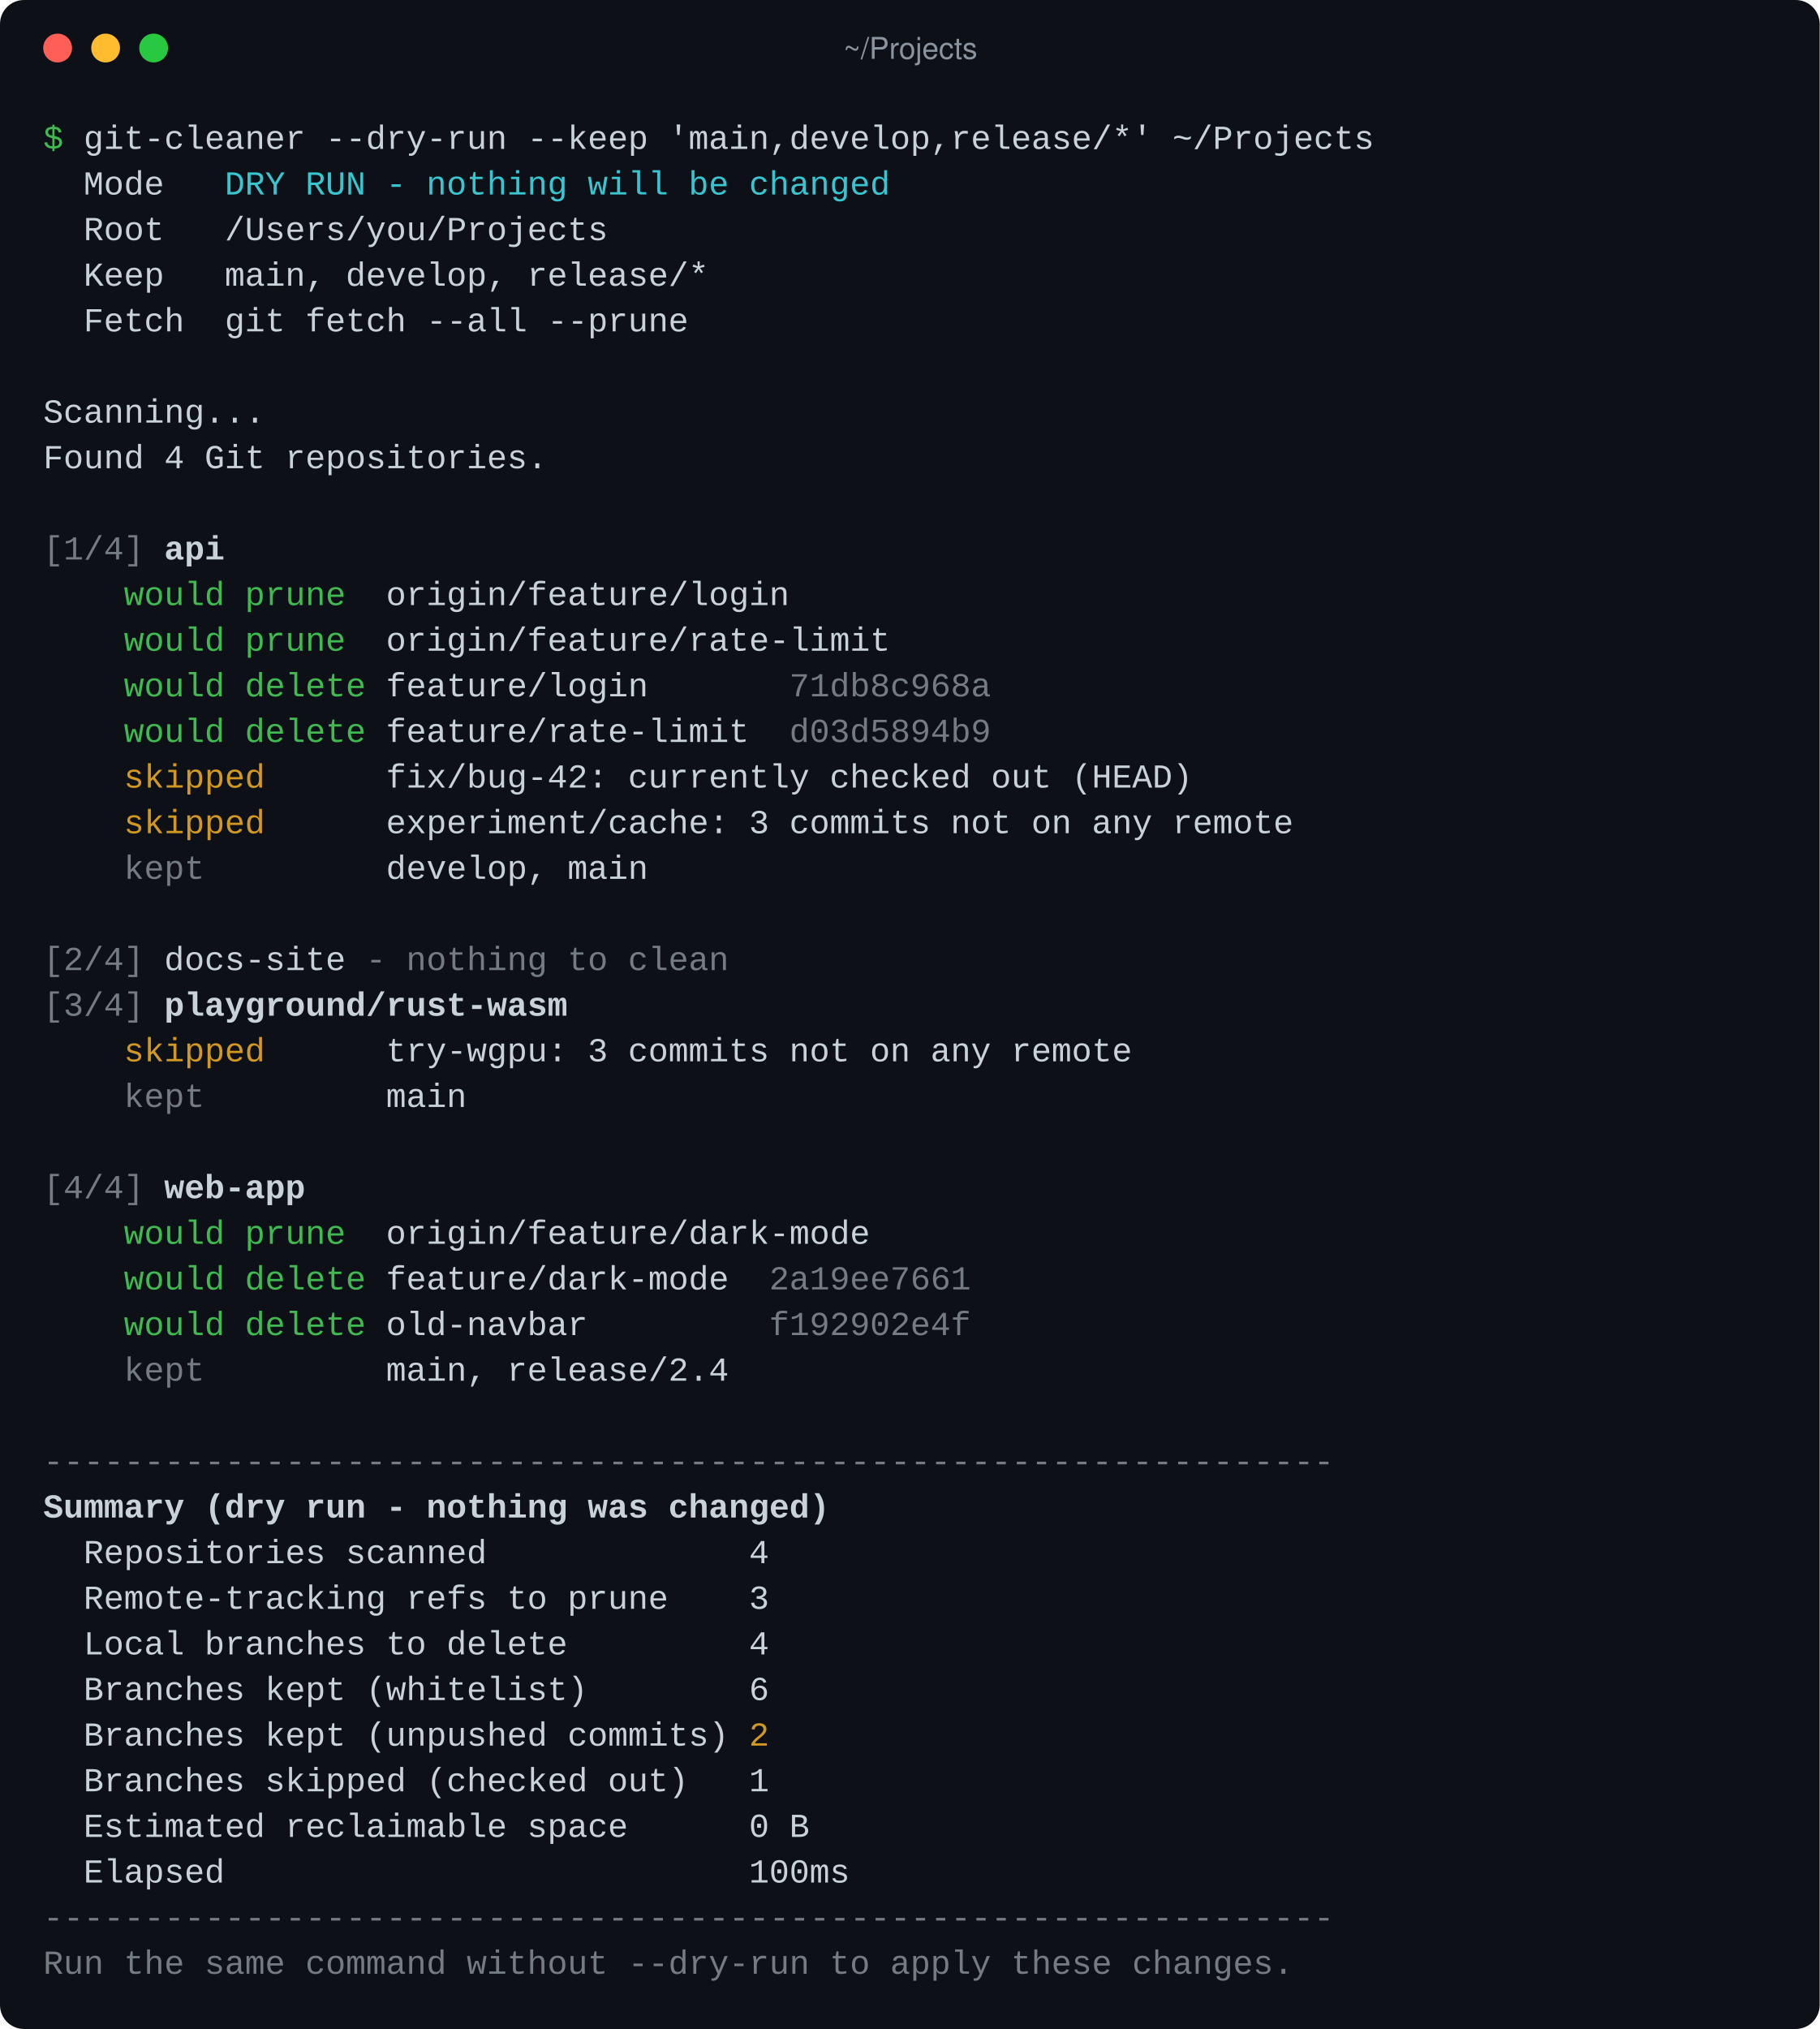
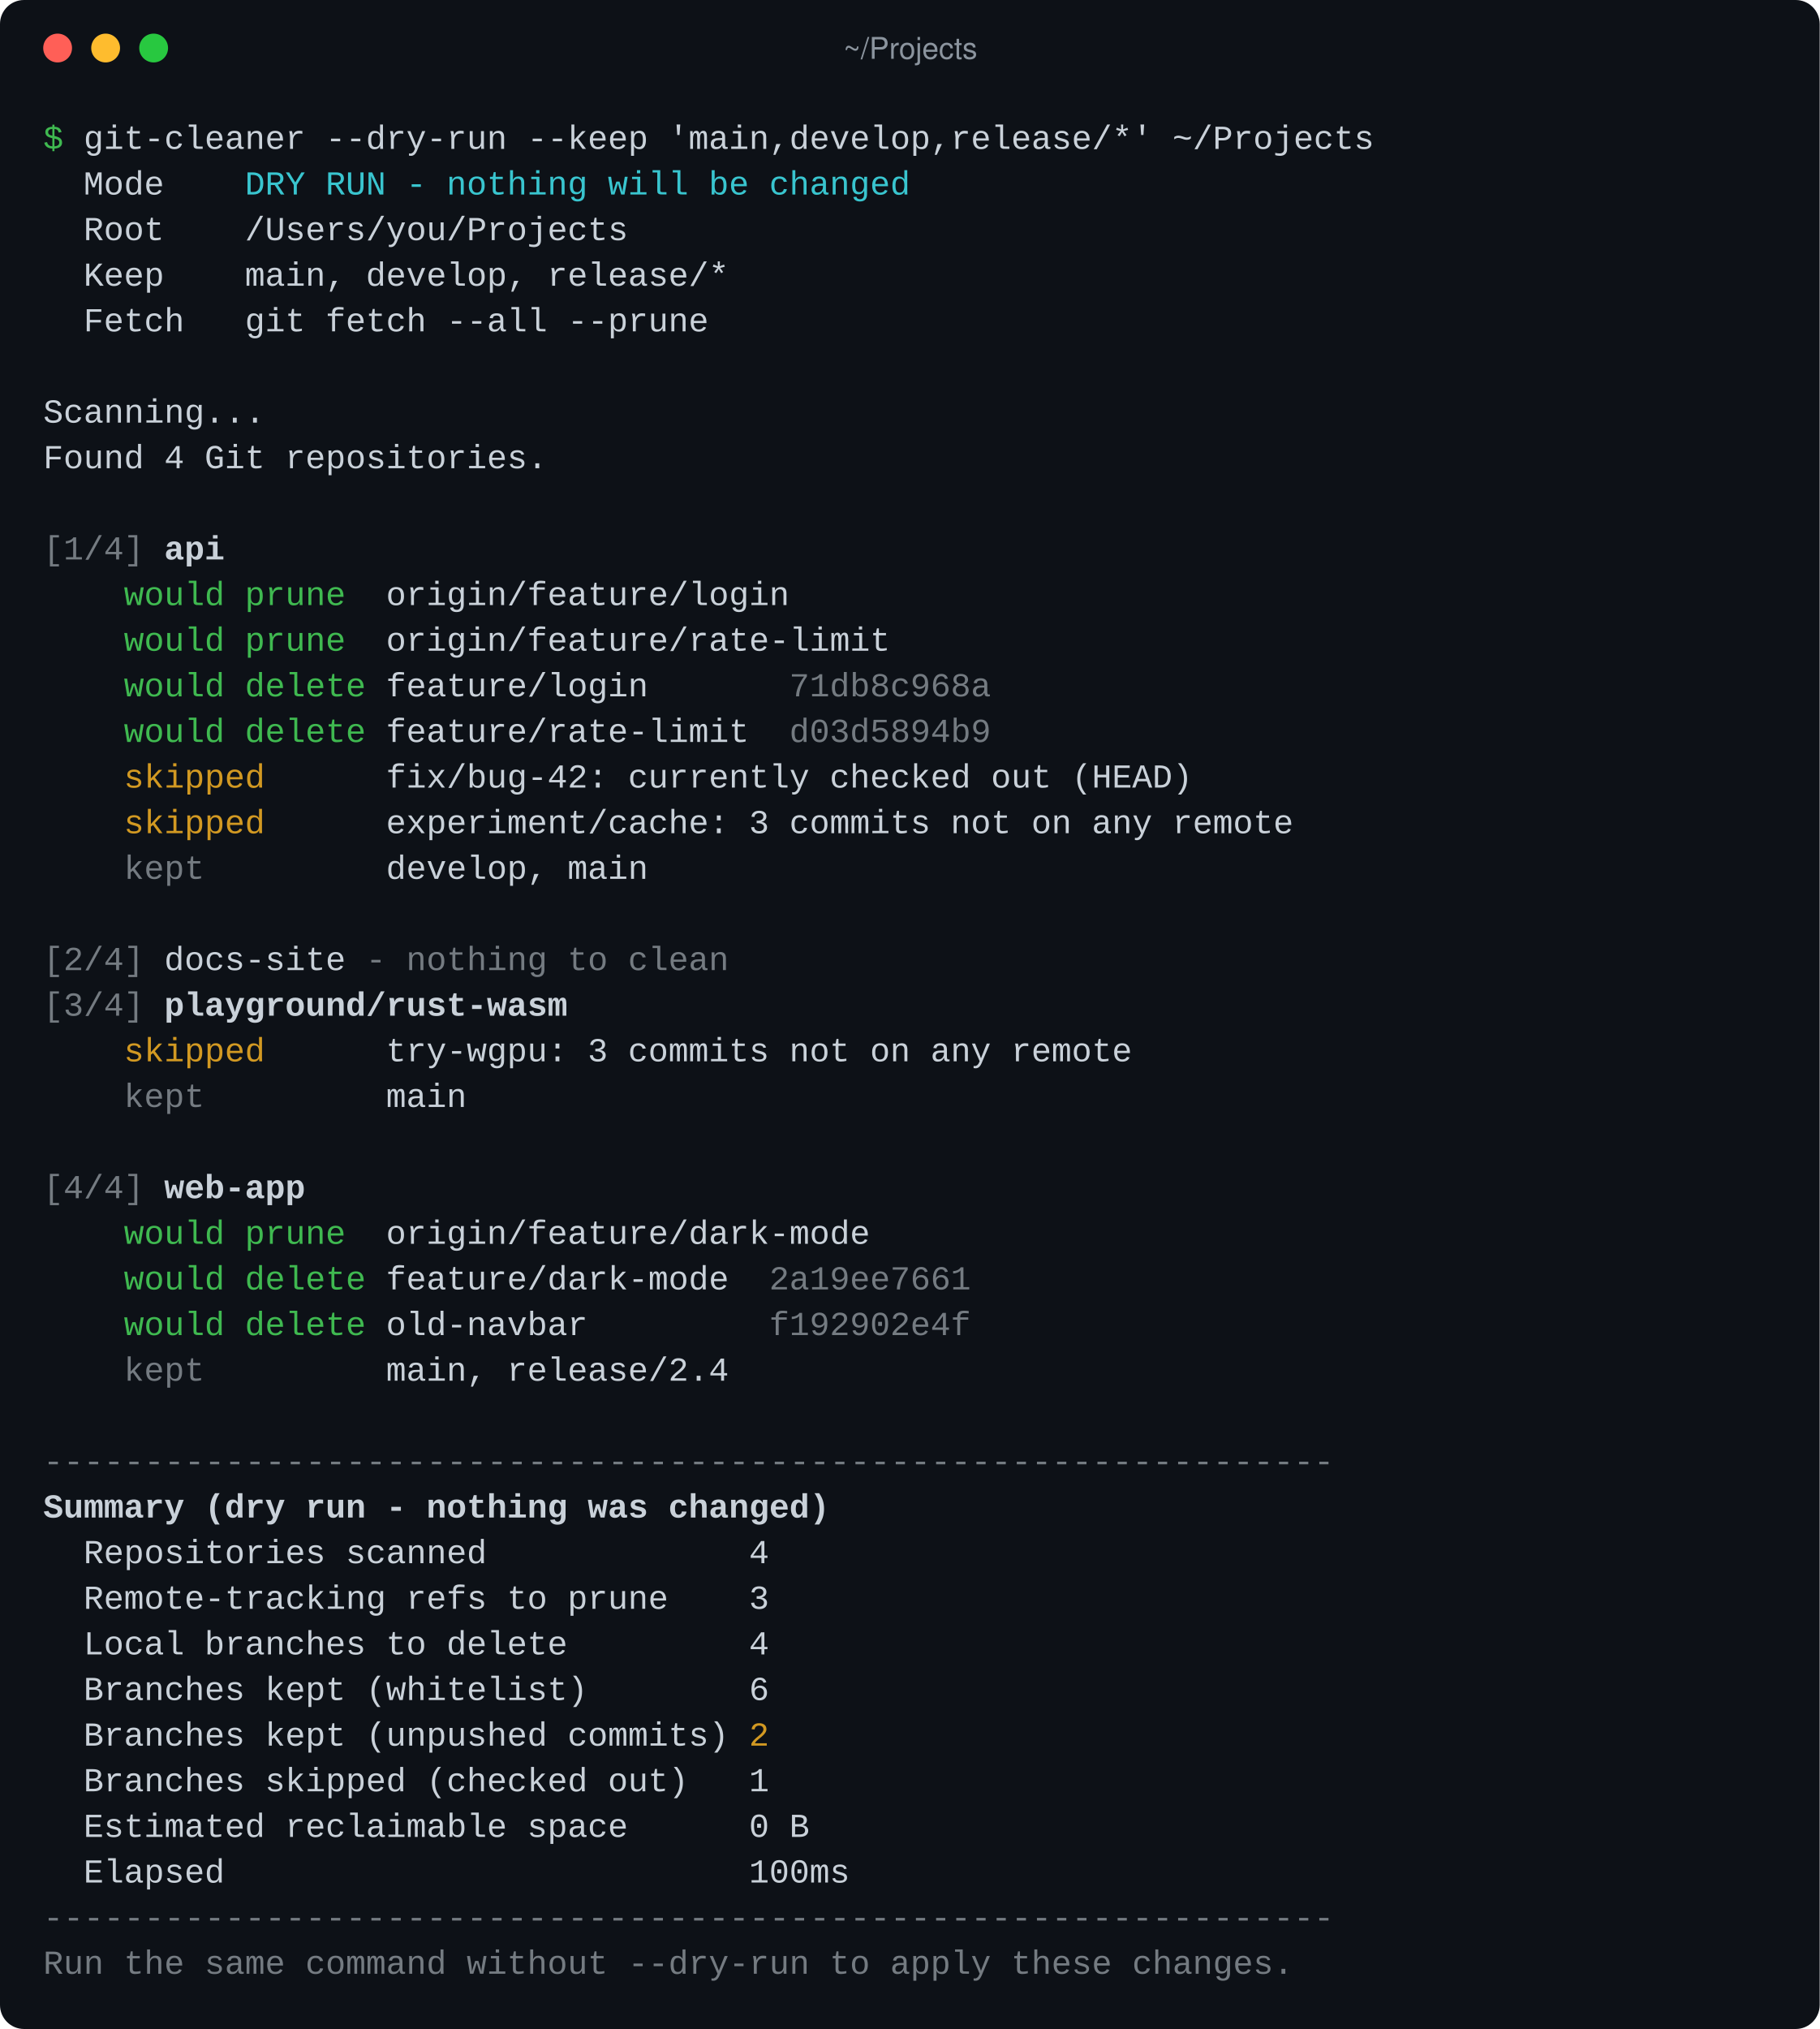
<svg xmlns="http://www.w3.org/2000/svg" width="758" height="845" viewBox="0 0 758 845">
  <rect width="100%" height="100%" rx="10" fill="#0d1117" />
  <circle cx="24.0" cy="20" r="6" fill="#ff5f57" />
  <circle cx="44.0" cy="20" r="6" fill="#febc2e" />
  <circle cx="64.0" cy="20" r="6" fill="#28c840" />
  <text x="379.2" y="24.5" text-anchor="middle" font-family="ui-sans-serif,-apple-system,'Segoe UI',Helvetica,Arial,sans-serif" font-size="12.5" fill="#8b949e">~/Projects</text>
  <g font-family="ui-monospace,SFMono-Regular,'SF Mono',Menlo,Consolas,'Liberation Mono','DejaVu Sans Mono',monospace" font-size="14">
    <text x="18.0" y="62.0" fill="#3fb950" xml:space="preserve">$</text>
    <text x="34.8 43.2 51.6 60.0 68.4 76.8 85.2 93.6 102.0 110.4 118.8" y="62.0" fill="#c9d1d9" xml:space="preserve">git-cleaner</text>
    <text x="135.6 144.0 152.4 160.8 169.2 177.6 186.0 194.4 202.8" y="62.0" fill="#c9d1d9" xml:space="preserve">--dry-run</text>
    <text x="219.6 228.0 236.4 244.8 253.2 261.6" y="62.0" fill="#c9d1d9" xml:space="preserve">--keep</text>
    <text x="278.4 286.8 295.2 303.6 312.0 320.4 328.8 337.2 345.6 354.0 362.4 370.8 379.2 387.6 396.0 404.4 412.8 421.2 429.6 438.0 446.4 454.8 463.2 471.6" y="62.0" fill="#c9d1d9" xml:space="preserve">'main,develop,release/*'</text>
    <text x="488.4 496.8 505.2 513.6 522.0 530.4 538.8 547.2 555.6 564.0" y="62.0" fill="#c9d1d9" xml:space="preserve">~/Projects</text>
    <text x="34.8 43.2 51.6 60.0" y="81.0" fill="#c9d1d9" xml:space="preserve">Mode</text>
-     <text x="93.6 102.0 110.4" y="81.0" fill="#39c5cf" xml:space="preserve">DRY</text>
-     <text x="127.2 135.6 144.0" y="81.0" fill="#39c5cf" xml:space="preserve">RUN</text>
-     <text x="160.8" y="81.0" fill="#39c5cf" xml:space="preserve">-</text>
-     <text x="177.6 186.0 194.4 202.8 211.2 219.6 228.0" y="81.0" fill="#39c5cf" xml:space="preserve">nothing</text>
-     <text x="244.8 253.2 261.6 270.0" y="81.0" fill="#39c5cf" xml:space="preserve">will</text>
-     <text x="286.8 295.2" y="81.0" fill="#39c5cf" xml:space="preserve">be</text>
-     <text x="312.0 320.4 328.8 337.2 345.6 354.0 362.4" y="81.0" fill="#39c5cf" xml:space="preserve">changed</text>
+     <text x="102.0 110.4 118.8" y="81.0" fill="#39c5cf" xml:space="preserve">DRY</text>
+     <text x="135.6 144.0 152.4" y="81.0" fill="#39c5cf" xml:space="preserve">RUN</text>
+     <text x="169.2" y="81.0" fill="#39c5cf" xml:space="preserve">-</text>
+     <text x="186.0 194.4 202.8 211.2 219.6 228.0 236.4" y="81.0" fill="#39c5cf" xml:space="preserve">nothing</text>
+     <text x="253.2 261.6 270.0 278.4" y="81.0" fill="#39c5cf" xml:space="preserve">will</text>
+     <text x="295.2 303.6" y="81.0" fill="#39c5cf" xml:space="preserve">be</text>
+     <text x="320.4 328.8 337.2 345.6 354.0 362.4 370.8" y="81.0" fill="#39c5cf" xml:space="preserve">changed</text>
    <text x="34.8 43.2 51.6 60.0" y="100.0" fill="#c9d1d9" xml:space="preserve">Root</text>
-     <text x="93.6 102.0 110.4 118.8 127.2 135.6 144.0 152.4 160.8 169.2 177.6 186.0 194.4 202.8 211.2 219.6 228.0 236.4 244.8" y="100.0" fill="#c9d1d9" xml:space="preserve">/Users/you/Projects</text>
+     <text x="102.0 110.4 118.8 127.2 135.6 144.0 152.4 160.8 169.2 177.6 186.0 194.4 202.8 211.2 219.6 228.0 236.4 244.8 253.2" y="100.0" fill="#c9d1d9" xml:space="preserve">/Users/you/Projects</text>
    <text x="34.8 43.2 51.6 60.0" y="119.0" fill="#c9d1d9" xml:space="preserve">Keep</text>
-     <text x="93.6 102.0 110.4 118.8 127.2" y="119.0" fill="#c9d1d9" xml:space="preserve">main,</text>
-     <text x="144.0 152.4 160.8 169.2 177.6 186.0 194.4 202.8" y="119.0" fill="#c9d1d9" xml:space="preserve">develop,</text>
-     <text x="219.6 228.0 236.4 244.8 253.2 261.6 270.0 278.4 286.8" y="119.0" fill="#c9d1d9" xml:space="preserve">release/*</text>
+     <text x="102.0 110.4 118.8 127.2 135.6" y="119.0" fill="#c9d1d9" xml:space="preserve">main,</text>
+     <text x="152.4 160.8 169.2 177.6 186.0 194.4 202.8 211.2" y="119.0" fill="#c9d1d9" xml:space="preserve">develop,</text>
+     <text x="228.0 236.4 244.8 253.2 261.6 270.0 278.4 286.8 295.2" y="119.0" fill="#c9d1d9" xml:space="preserve">release/*</text>
    <text x="34.8 43.2 51.6 60.0 68.4" y="138.0" fill="#c9d1d9" xml:space="preserve">Fetch</text>
-     <text x="93.6 102.0 110.4" y="138.0" fill="#c9d1d9" xml:space="preserve">git</text>
-     <text x="127.2 135.6 144.0 152.4 160.8" y="138.0" fill="#c9d1d9" xml:space="preserve">fetch</text>
-     <text x="177.6 186.0 194.4 202.8 211.2" y="138.0" fill="#c9d1d9" xml:space="preserve">--all</text>
-     <text x="228.0 236.4 244.8 253.2 261.6 270.0 278.4" y="138.0" fill="#c9d1d9" xml:space="preserve">--prune</text>
+     <text x="102.0 110.4 118.8" y="138.0" fill="#c9d1d9" xml:space="preserve">git</text>
+     <text x="135.6 144.0 152.4 160.8 169.2" y="138.0" fill="#c9d1d9" xml:space="preserve">fetch</text>
+     <text x="186.0 194.4 202.8 211.2 219.6" y="138.0" fill="#c9d1d9" xml:space="preserve">--all</text>
+     <text x="236.4 244.8 253.2 261.6 270.0 278.4 286.8" y="138.0" fill="#c9d1d9" xml:space="preserve">--prune</text>
    <text x="18.0 26.4 34.8 43.2 51.6 60.0 68.4 76.8 85.2 93.6 102.0" y="176.0" fill="#c9d1d9" xml:space="preserve">Scanning...</text>
    <text x="18.0 26.4 34.8 43.2 51.6" y="195.0" fill="#c9d1d9" xml:space="preserve">Found</text>
    <text x="68.4" y="195.0" fill="#c9d1d9" xml:space="preserve">4</text>
    <text x="85.2 93.6 102.0" y="195.0" fill="#c9d1d9" xml:space="preserve">Git</text>
    <text x="118.8 127.2 135.6 144.0 152.4 160.8 169.2 177.6 186.0 194.4 202.8 211.2 219.6" y="195.0" fill="#c9d1d9" xml:space="preserve">repositories.</text>
    <text x="18.0 26.4 34.8 43.2 51.6" y="233.0" fill="#c9d1d9" opacity="0.55" xml:space="preserve">[1/4]</text>
    <text x="68.4 76.8 85.2" y="233.0" fill="#c9d1d9" font-weight="700" xml:space="preserve">api</text>
    <text x="51.6 60.0 68.4 76.8 85.2" y="252.0" fill="#3fb950" xml:space="preserve">would</text>
    <text x="102.0 110.4 118.8 127.2 135.6" y="252.0" fill="#3fb950" xml:space="preserve">prune</text>
    <text x="160.8 169.2 177.6 186.0 194.4 202.8 211.2 219.6 228.0 236.4 244.8 253.2 261.6 270.0 278.4 286.8 295.2 303.6 312.0 320.4" y="252.0" fill="#c9d1d9" xml:space="preserve">origin/feature/login</text>
    <text x="51.6 60.0 68.4 76.8 85.2" y="271.0" fill="#3fb950" xml:space="preserve">would</text>
    <text x="102.0 110.4 118.8 127.2 135.6" y="271.0" fill="#3fb950" xml:space="preserve">prune</text>
    <text x="160.8 169.2 177.6 186.0 194.4 202.8 211.2 219.6 228.0 236.4 244.8 253.2 261.6 270.0 278.4 286.8 295.2 303.6 312.0 320.4 328.8 337.2 345.6 354.0 362.4" y="271.0" fill="#c9d1d9" xml:space="preserve">origin/feature/rate-limit</text>
    <text x="51.6 60.0 68.4 76.8 85.2" y="290.0" fill="#3fb950" xml:space="preserve">would</text>
    <text x="102.0 110.4 118.8 127.2 135.6 144.0" y="290.0" fill="#3fb950" xml:space="preserve">delete</text>
    <text x="160.8 169.2 177.6 186.0 194.4 202.8 211.2 219.6 228.0 236.4 244.8 253.2 261.6" y="290.0" fill="#c9d1d9" xml:space="preserve">feature/login</text>
    <text x="328.8 337.2 345.6 354.0 362.4 370.8 379.2 387.6 396.0 404.4" y="290.0" fill="#c9d1d9" opacity="0.55" xml:space="preserve">71db8c968a</text>
    <text x="51.6 60.0 68.4 76.8 85.2" y="309.0" fill="#3fb950" xml:space="preserve">would</text>
    <text x="102.0 110.4 118.8 127.2 135.6 144.0" y="309.0" fill="#3fb950" xml:space="preserve">delete</text>
    <text x="160.8 169.2 177.6 186.0 194.4 202.8 211.2 219.6 228.0 236.4 244.8 253.2 261.6 270.0 278.4 286.8 295.2 303.6" y="309.0" fill="#c9d1d9" xml:space="preserve">feature/rate-limit</text>
    <text x="328.8 337.2 345.6 354.0 362.4 370.8 379.2 387.6 396.0 404.4" y="309.0" fill="#c9d1d9" opacity="0.55" xml:space="preserve">d03d5894b9</text>
    <text x="51.6 60.0 68.4 76.8 85.2 93.6 102.0" y="328.0" fill="#d29922" xml:space="preserve">skipped</text>
    <text x="160.8 169.2 177.6 186.0 194.4 202.8 211.2 219.6 228.0 236.4 244.8" y="328.0" fill="#c9d1d9" xml:space="preserve">fix/bug-42:</text>
    <text x="261.6 270.0 278.4 286.8 295.2 303.6 312.0 320.4 328.8" y="328.0" fill="#c9d1d9" xml:space="preserve">currently</text>
    <text x="345.6 354.0 362.4 370.8 379.2 387.6 396.0" y="328.0" fill="#c9d1d9" xml:space="preserve">checked</text>
    <text x="412.8 421.2 429.6" y="328.0" fill="#c9d1d9" xml:space="preserve">out</text>
    <text x="446.4 454.8 463.2 471.6 480.0 488.4" y="328.0" fill="#c9d1d9" xml:space="preserve">(HEAD)</text>
    <text x="51.6 60.0 68.4 76.8 85.2 93.6 102.0" y="347.0" fill="#d29922" xml:space="preserve">skipped</text>
    <text x="160.8 169.2 177.6 186.0 194.4 202.8 211.2 219.6 228.0 236.4 244.8 253.2 261.6 270.0 278.4 286.8 295.2" y="347.0" fill="#c9d1d9" xml:space="preserve">experiment/cache:</text>
    <text x="312.0" y="347.0" fill="#c9d1d9" xml:space="preserve">3</text>
    <text x="328.8 337.2 345.6 354.0 362.4 370.8 379.2" y="347.0" fill="#c9d1d9" xml:space="preserve">commits</text>
    <text x="396.0 404.4 412.8" y="347.0" fill="#c9d1d9" xml:space="preserve">not</text>
    <text x="429.6 438.0" y="347.0" fill="#c9d1d9" xml:space="preserve">on</text>
    <text x="454.8 463.2 471.6" y="347.0" fill="#c9d1d9" xml:space="preserve">any</text>
    <text x="488.4 496.8 505.2 513.6 522.0 530.4" y="347.0" fill="#c9d1d9" xml:space="preserve">remote</text>
    <text x="51.6 60.0 68.4 76.8" y="366.0" fill="#c9d1d9" opacity="0.55" xml:space="preserve">kept</text>
    <text x="160.8 169.2 177.6 186.0 194.4 202.8 211.2 219.6" y="366.0" fill="#c9d1d9" xml:space="preserve">develop,</text>
    <text x="236.4 244.8 253.2 261.6" y="366.0" fill="#c9d1d9" xml:space="preserve">main</text>
    <text x="18.0 26.4 34.8 43.2 51.6" y="404.0" fill="#c9d1d9" opacity="0.55" xml:space="preserve">[2/4]</text>
    <text x="68.4 76.8 85.2 93.6 102.0 110.4 118.8 127.2 135.6" y="404.0" fill="#c9d1d9" xml:space="preserve">docs-site</text>
    <text x="152.4" y="404.0" fill="#c9d1d9" opacity="0.55" xml:space="preserve">-</text>
    <text x="169.2 177.6 186.0 194.4 202.8 211.2 219.6" y="404.0" fill="#c9d1d9" opacity="0.55" xml:space="preserve">nothing</text>
    <text x="236.4 244.8" y="404.0" fill="#c9d1d9" opacity="0.55" xml:space="preserve">to</text>
    <text x="261.6 270.0 278.4 286.8 295.2" y="404.0" fill="#c9d1d9" opacity="0.55" xml:space="preserve">clean</text>
    <text x="18.0 26.4 34.8 43.2 51.6" y="423.0" fill="#c9d1d9" opacity="0.55" xml:space="preserve">[3/4]</text>
    <text x="68.4 76.8 85.2 93.6 102.0 110.4 118.8 127.2 135.6 144.0 152.4 160.8 169.2 177.6 186.0 194.4 202.8 211.2 219.6 228.0" y="423.0" fill="#c9d1d9" font-weight="700" xml:space="preserve">playground/rust-wasm</text>
    <text x="51.6 60.0 68.4 76.8 85.2 93.6 102.0" y="442.0" fill="#d29922" xml:space="preserve">skipped</text>
    <text x="160.8 169.2 177.6 186.0 194.4 202.8 211.2 219.6 228.0" y="442.0" fill="#c9d1d9" xml:space="preserve">try-wgpu:</text>
    <text x="244.8" y="442.0" fill="#c9d1d9" xml:space="preserve">3</text>
    <text x="261.6 270.0 278.4 286.8 295.2 303.6 312.0" y="442.0" fill="#c9d1d9" xml:space="preserve">commits</text>
    <text x="328.8 337.2 345.6" y="442.0" fill="#c9d1d9" xml:space="preserve">not</text>
    <text x="362.4 370.8" y="442.0" fill="#c9d1d9" xml:space="preserve">on</text>
    <text x="387.6 396.0 404.4" y="442.0" fill="#c9d1d9" xml:space="preserve">any</text>
    <text x="421.2 429.6 438.0 446.4 454.8 463.2" y="442.0" fill="#c9d1d9" xml:space="preserve">remote</text>
    <text x="51.6 60.0 68.4 76.8" y="461.0" fill="#c9d1d9" opacity="0.55" xml:space="preserve">kept</text>
    <text x="160.8 169.2 177.6 186.0" y="461.0" fill="#c9d1d9" xml:space="preserve">main</text>
    <text x="18.0 26.4 34.8 43.2 51.6" y="499.0" fill="#c9d1d9" opacity="0.55" xml:space="preserve">[4/4]</text>
    <text x="68.4 76.8 85.2 93.6 102.0 110.4 118.8" y="499.0" fill="#c9d1d9" font-weight="700" xml:space="preserve">web-app</text>
    <text x="51.6 60.0 68.4 76.8 85.2" y="518.0" fill="#3fb950" xml:space="preserve">would</text>
    <text x="102.0 110.4 118.8 127.2 135.6" y="518.0" fill="#3fb950" xml:space="preserve">prune</text>
    <text x="160.8 169.2 177.6 186.0 194.4 202.8 211.2 219.6 228.0 236.4 244.8 253.2 261.6 270.0 278.4 286.8 295.2 303.6 312.0 320.4 328.8 337.2 345.6 354.0" y="518.0" fill="#c9d1d9" xml:space="preserve">origin/feature/dark-mode</text>
    <text x="51.6 60.0 68.4 76.8 85.2" y="537.0" fill="#3fb950" xml:space="preserve">would</text>
    <text x="102.0 110.4 118.8 127.2 135.6 144.0" y="537.0" fill="#3fb950" xml:space="preserve">delete</text>
    <text x="160.8 169.2 177.6 186.0 194.4 202.8 211.2 219.6 228.0 236.4 244.8 253.2 261.6 270.0 278.4 286.8 295.2" y="537.0" fill="#c9d1d9" xml:space="preserve">feature/dark-mode</text>
    <text x="320.4 328.8 337.2 345.6 354.0 362.4 370.8 379.2 387.6 396.0" y="537.0" fill="#c9d1d9" opacity="0.55" xml:space="preserve">2a19ee7661</text>
    <text x="51.6 60.0 68.4 76.8 85.2" y="556.0" fill="#3fb950" xml:space="preserve">would</text>
    <text x="102.0 110.4 118.8 127.2 135.6 144.0" y="556.0" fill="#3fb950" xml:space="preserve">delete</text>
    <text x="160.8 169.2 177.6 186.0 194.4 202.8 211.2 219.6 228.0 236.4" y="556.0" fill="#c9d1d9" xml:space="preserve">old-navbar</text>
    <text x="320.4 328.8 337.2 345.6 354.0 362.4 370.8 379.2 387.6 396.0" y="556.0" fill="#c9d1d9" opacity="0.55" xml:space="preserve">f192902e4f</text>
    <text x="51.6 60.0 68.4 76.8" y="575.0" fill="#c9d1d9" opacity="0.55" xml:space="preserve">kept</text>
    <text x="160.8 169.2 177.6 186.0 194.4" y="575.0" fill="#c9d1d9" xml:space="preserve">main,</text>
    <text x="211.2 219.6 228.0 236.4 244.8 253.2 261.6 270.0 278.4 286.8 295.2" y="575.0" fill="#c9d1d9" xml:space="preserve">release/2.4</text>
    <text x="18.0 26.4 34.8 43.2 51.6 60.0 68.4 76.8 85.2 93.6 102.0 110.4 118.8 127.2 135.6 144.0 152.4 160.8 169.2 177.6 186.0 194.4 202.8 211.2 219.6 228.0 236.4 244.8 253.2 261.6 270.0 278.4 286.8 295.2 303.6 312.0 320.4 328.8 337.2 345.6 354.0 362.4 370.8 379.2 387.6 396.0 404.4 412.8 421.2 429.6 438.0 446.4 454.8 463.2 471.6 480.0 488.4 496.8 505.2 513.6 522.0 530.4 538.8 547.2" y="613.0" fill="#c9d1d9" opacity="0.55" xml:space="preserve">----------------------------------------------------------------</text>
    <text x="18.0 26.4 34.8 43.2 51.6 60.0 68.4" y="632.0" fill="#c9d1d9" font-weight="700" xml:space="preserve">Summary</text>
    <text x="85.2 93.6 102.0 110.4" y="632.0" fill="#c9d1d9" font-weight="700" xml:space="preserve">(dry</text>
    <text x="127.2 135.6 144.0" y="632.0" fill="#c9d1d9" font-weight="700" xml:space="preserve">run</text>
    <text x="160.8" y="632.0" fill="#c9d1d9" font-weight="700" xml:space="preserve">-</text>
    <text x="177.6 186.0 194.4 202.8 211.2 219.6 228.0" y="632.0" fill="#c9d1d9" font-weight="700" xml:space="preserve">nothing</text>
    <text x="244.8 253.2 261.6" y="632.0" fill="#c9d1d9" font-weight="700" xml:space="preserve">was</text>
    <text x="278.4 286.8 295.2 303.6 312.0 320.4 328.8 337.2" y="632.0" fill="#c9d1d9" font-weight="700" xml:space="preserve">changed)</text>
    <text x="34.8 43.2 51.6 60.0 68.4 76.8 85.2 93.6 102.0 110.4 118.8 127.2" y="651.0" fill="#c9d1d9" xml:space="preserve">Repositories</text>
    <text x="144.0 152.4 160.8 169.2 177.6 186.0 194.4" y="651.0" fill="#c9d1d9" xml:space="preserve">scanned</text>
    <text x="312.0" y="651.0" fill="#c9d1d9" xml:space="preserve">4</text>
    <text x="34.8 43.2 51.6 60.0 68.4 76.8 85.2 93.6 102.0 110.4 118.8 127.2 135.6 144.0 152.4" y="670.0" fill="#c9d1d9" xml:space="preserve">Remote-tracking</text>
    <text x="169.2 177.6 186.0 194.4" y="670.0" fill="#c9d1d9" xml:space="preserve">refs</text>
    <text x="211.2 219.6" y="670.0" fill="#c9d1d9" xml:space="preserve">to</text>
    <text x="236.4 244.8 253.2 261.6 270.0" y="670.0" fill="#c9d1d9" xml:space="preserve">prune</text>
    <text x="312.0" y="670.0" fill="#c9d1d9" xml:space="preserve">3</text>
    <text x="34.8 43.2 51.6 60.0 68.4" y="689.0" fill="#c9d1d9" xml:space="preserve">Local</text>
    <text x="85.2 93.6 102.0 110.4 118.8 127.2 135.6 144.0" y="689.0" fill="#c9d1d9" xml:space="preserve">branches</text>
    <text x="160.8 169.2" y="689.0" fill="#c9d1d9" xml:space="preserve">to</text>
    <text x="186.0 194.4 202.8 211.2 219.6 228.0" y="689.0" fill="#c9d1d9" xml:space="preserve">delete</text>
    <text x="312.0" y="689.0" fill="#c9d1d9" xml:space="preserve">4</text>
    <text x="34.8 43.2 51.6 60.0 68.4 76.8 85.2 93.6" y="708.0" fill="#c9d1d9" xml:space="preserve">Branches</text>
    <text x="110.4 118.8 127.2 135.6" y="708.0" fill="#c9d1d9" xml:space="preserve">kept</text>
    <text x="152.4 160.8 169.2 177.6 186.0 194.4 202.8 211.2 219.6 228.0 236.4" y="708.0" fill="#c9d1d9" xml:space="preserve">(whitelist)</text>
    <text x="312.0" y="708.0" fill="#c9d1d9" xml:space="preserve">6</text>
    <text x="34.8 43.2 51.6 60.0 68.4 76.8 85.2 93.6" y="727.0" fill="#c9d1d9" xml:space="preserve">Branches</text>
    <text x="110.4 118.8 127.2 135.6" y="727.0" fill="#c9d1d9" xml:space="preserve">kept</text>
    <text x="152.4 160.8 169.2 177.6 186.0 194.4 202.8 211.2 219.6" y="727.0" fill="#c9d1d9" xml:space="preserve">(unpushed</text>
    <text x="236.4 244.8 253.2 261.6 270.0 278.4 286.8 295.2" y="727.0" fill="#c9d1d9" xml:space="preserve">commits)</text>
    <text x="312.0" y="727.0" fill="#d29922" xml:space="preserve">2</text>
    <text x="34.8 43.2 51.6 60.0 68.4 76.8 85.2 93.6" y="746.0" fill="#c9d1d9" xml:space="preserve">Branches</text>
    <text x="110.4 118.8 127.2 135.6 144.0 152.4 160.8" y="746.0" fill="#c9d1d9" xml:space="preserve">skipped</text>
    <text x="177.6 186.0 194.4 202.8 211.2 219.6 228.0 236.4" y="746.0" fill="#c9d1d9" xml:space="preserve">(checked</text>
    <text x="253.2 261.6 270.0 278.4" y="746.0" fill="#c9d1d9" xml:space="preserve">out)</text>
    <text x="312.0" y="746.0" fill="#c9d1d9" xml:space="preserve">1</text>
    <text x="34.8 43.2 51.6 60.0 68.4 76.8 85.2 93.6 102.0" y="765.0" fill="#c9d1d9" xml:space="preserve">Estimated</text>
    <text x="118.8 127.2 135.6 144.0 152.4 160.8 169.2 177.6 186.0 194.4 202.8" y="765.0" fill="#c9d1d9" xml:space="preserve">reclaimable</text>
    <text x="219.6 228.0 236.4 244.8 253.2" y="765.0" fill="#c9d1d9" xml:space="preserve">space</text>
    <text x="312.0" y="765.0" fill="#c9d1d9" xml:space="preserve">0</text>
    <text x="328.8" y="765.0" fill="#c9d1d9" xml:space="preserve">B</text>
    <text x="34.8 43.2 51.6 60.0 68.4 76.8 85.2" y="784.0" fill="#c9d1d9" xml:space="preserve">Elapsed</text>
    <text x="312.0 320.4 328.8 337.2 345.6" y="784.0" fill="#c9d1d9" xml:space="preserve">100ms</text>
    <text x="18.0 26.4 34.8 43.2 51.6 60.0 68.4 76.8 85.2 93.6 102.0 110.4 118.8 127.2 135.6 144.0 152.4 160.8 169.2 177.6 186.0 194.4 202.8 211.2 219.6 228.0 236.4 244.8 253.2 261.6 270.0 278.4 286.8 295.2 303.6 312.0 320.4 328.8 337.2 345.6 354.0 362.4 370.8 379.2 387.6 396.0 404.4 412.8 421.2 429.6 438.0 446.4 454.8 463.2 471.6 480.0 488.4 496.8 505.2 513.6 522.0 530.4 538.8 547.2" y="803.0" fill="#c9d1d9" opacity="0.55" xml:space="preserve">----------------------------------------------------------------</text>
    <text x="18.0 26.4 34.8" y="822.0" fill="#c9d1d9" opacity="0.55" xml:space="preserve">Run</text>
    <text x="51.6 60.0 68.4" y="822.0" fill="#c9d1d9" opacity="0.55" xml:space="preserve">the</text>
    <text x="85.2 93.6 102.0 110.4" y="822.0" fill="#c9d1d9" opacity="0.55" xml:space="preserve">same</text>
    <text x="127.2 135.6 144.0 152.4 160.8 169.2 177.6" y="822.0" fill="#c9d1d9" opacity="0.55" xml:space="preserve">command</text>
    <text x="194.4 202.8 211.2 219.6 228.0 236.4 244.8" y="822.0" fill="#c9d1d9" opacity="0.55" xml:space="preserve">without</text>
    <text x="261.6 270.0 278.4 286.8 295.2 303.6 312.0 320.4 328.8" y="822.0" fill="#c9d1d9" opacity="0.55" xml:space="preserve">--dry-run</text>
    <text x="345.6 354.0" y="822.0" fill="#c9d1d9" opacity="0.55" xml:space="preserve">to</text>
    <text x="370.8 379.2 387.6 396.0 404.4" y="822.0" fill="#c9d1d9" opacity="0.55" xml:space="preserve">apply</text>
    <text x="421.2 429.6 438.0 446.4 454.8" y="822.0" fill="#c9d1d9" opacity="0.55" xml:space="preserve">these</text>
    <text x="471.6 480.0 488.4 496.8 505.2 513.6 522.0 530.4" y="822.0" fill="#c9d1d9" opacity="0.55" xml:space="preserve">changes.</text>
  </g>
</svg>
